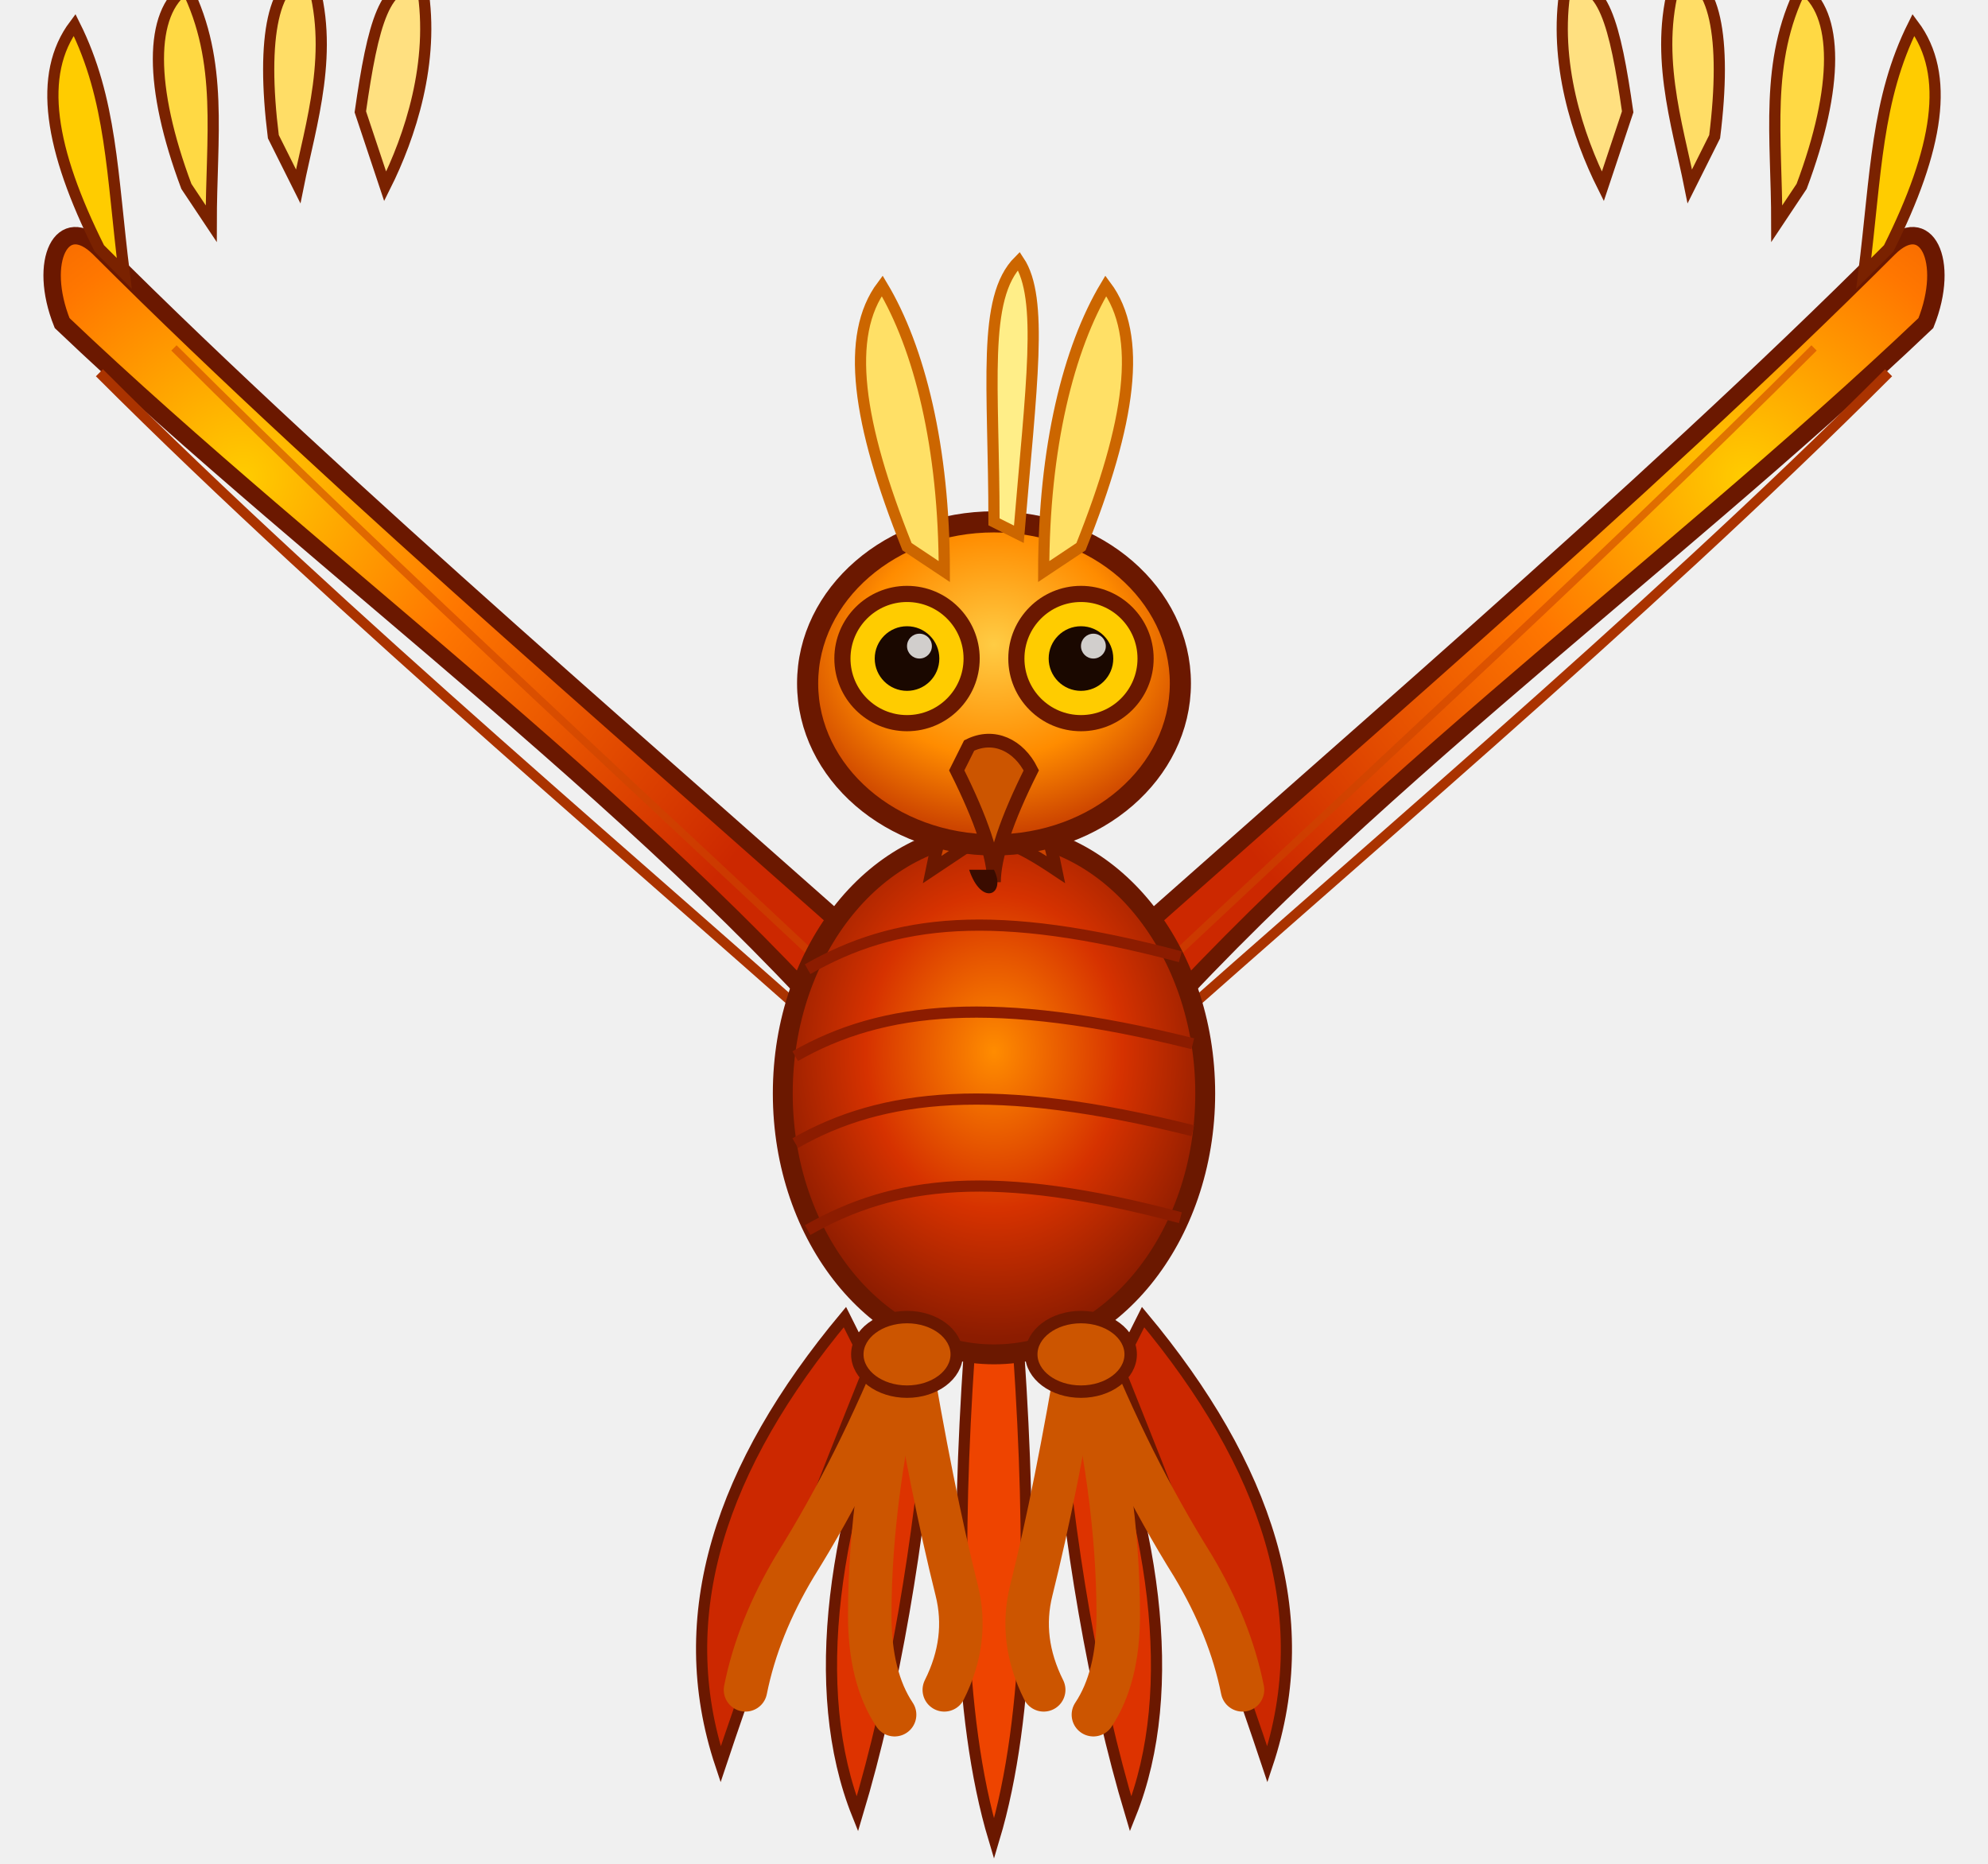
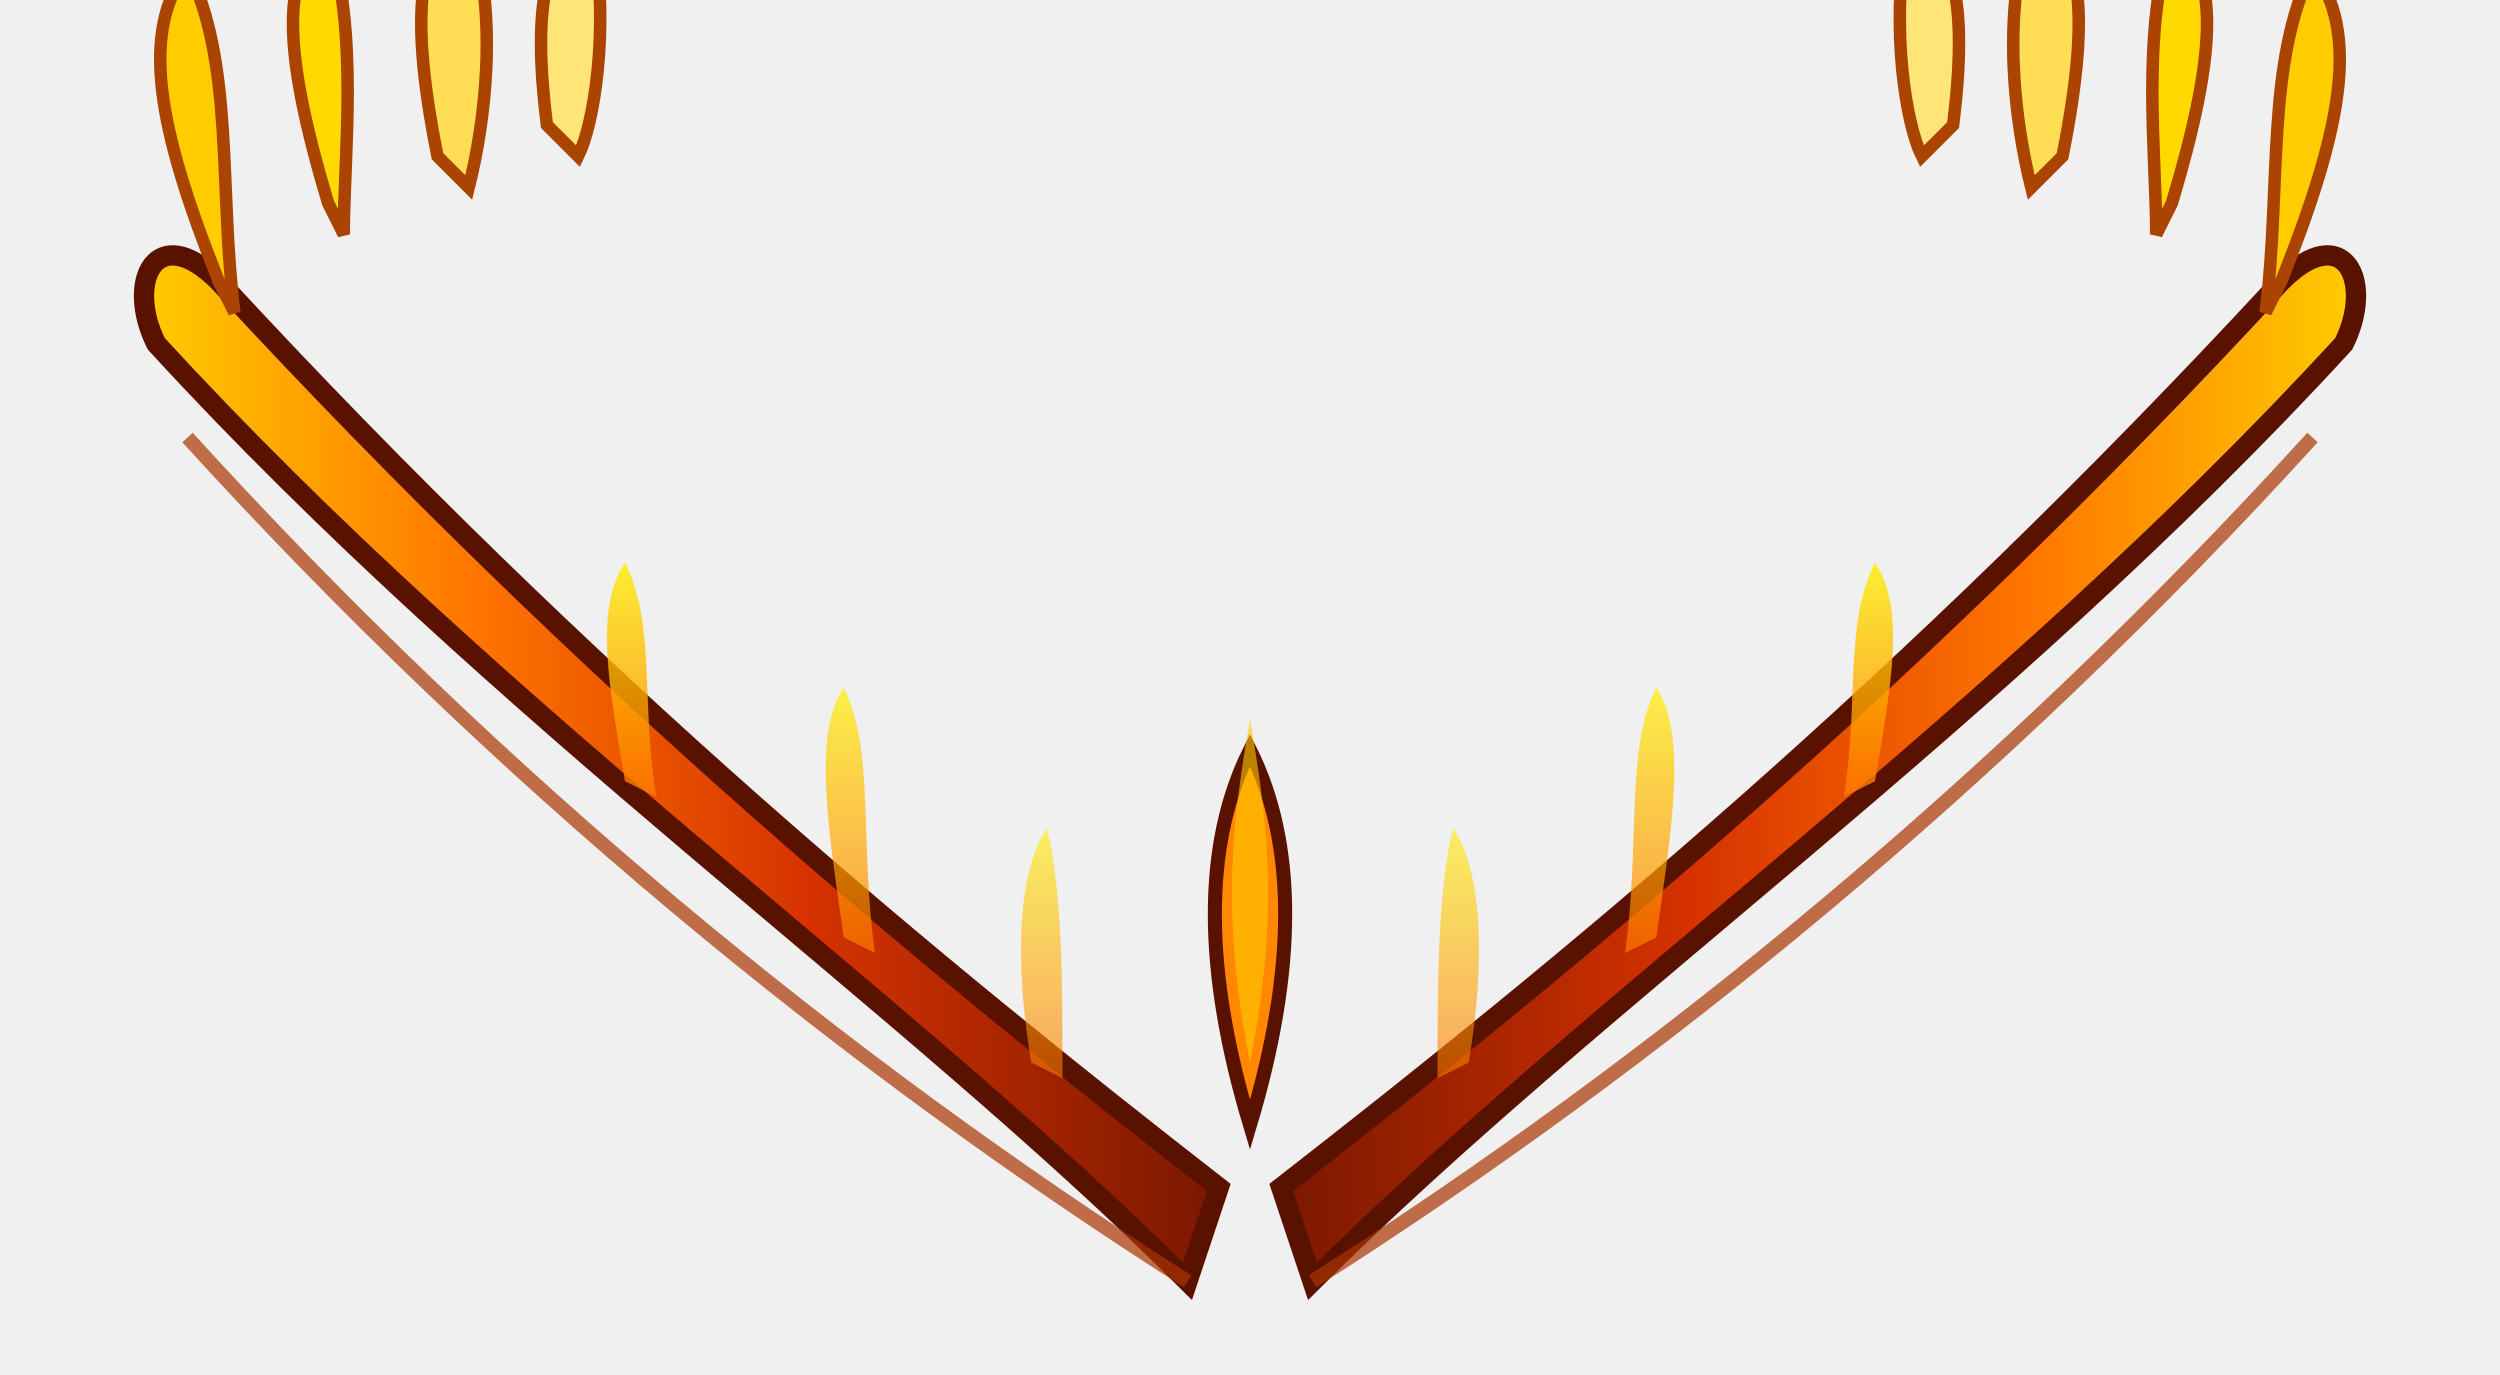
- <svg xmlns="http://www.w3.org/2000/svg" viewBox="0 0 160 150" role="img" aria-label="Phoenix">
+ <svg xmlns="http://www.w3.org/2000/svg" viewBox="0 0 160 88" role="img" aria-label="Phoenix wings">
  <defs>
-     <radialGradient id="bg" cx="50%" cy="42%" r="55%">
-       <stop offset="0%" stop-color="#ff8c00" />
-       <stop offset="55%" stop-color="#d63200" />
-       <stop offset="100%" stop-color="#8c1c00" />
-     </radialGradient>
-     <radialGradient id="wgL" cx="22%" cy="28%" r="72%">
-       <stop offset="0%" stop-color="#ffcc00" />
-       <stop offset="40%" stop-color="#ff7700" />
-       <stop offset="100%" stop-color="#cc2800" />
-     </radialGradient>
-     <radialGradient id="wgR" cx="78%" cy="28%" r="72%">
-       <stop offset="0%" stop-color="#ffcc00" />
-       <stop offset="40%" stop-color="#ff7700" />
-       <stop offset="100%" stop-color="#cc2800" />
-     </radialGradient>
-     <radialGradient id="hg" cx="50%" cy="38%" r="58%">
-       <stop offset="0%" stop-color="#ffcc44" />
-       <stop offset="60%" stop-color="#ff8c00" />
-       <stop offset="100%" stop-color="#cc4400" />
-     </radialGradient>
+     <linearGradient id="lw" x1="1" y1="0" x2="0" y2="0">
+       <stop offset="0%" stop-color="#7a1800" />
+       <stop offset="38%" stop-color="#d63200" />
+       <stop offset="70%" stop-color="#ff7700" />
+       <stop offset="100%" stop-color="#ffcc00" />
+     </linearGradient>
+     <linearGradient id="rw" x1="0" y1="0" x2="1" y2="0">
+       <stop offset="0%" stop-color="#7a1800" />
+       <stop offset="38%" stop-color="#d63200" />
+       <stop offset="70%" stop-color="#ff7700" />
+       <stop offset="100%" stop-color="#ffcc00" />
+     </linearGradient>
+     <linearGradient id="flame" x1="0.5" y1="1" x2="0.5" y2="0">
+       <stop offset="0%" stop-color="#ff7700" />
+       <stop offset="100%" stop-color="#ffee00" />
+     </linearGradient>
  </defs>
-   <path d="M 68 106 C 58 118 54 130 58 142 C 62 130 66 120 70 110 Z" fill="#cc2800" stroke="#6b1800" stroke-width=".9" />
-   <path d="M 73 108 C 67 122 65 136 69 146 C 72 136 74 124 75 112 Z" fill="#dd3300" stroke="#6b1800" stroke-width=".9" />
-   <path d="M 78 109 C 77 124 77 138 80 148 C 83 138 83 124 82 109 Z" fill="#ee4400" stroke="#6b1800" stroke-width=".9" />
-   <path d="M 87 108 C 93 122 95 136 91 146 C 88 136 86 124 85 112 Z" fill="#dd3300" stroke="#6b1800" stroke-width=".9" />
-   <path d="M 92 106 C 102 118 106 130 102 142 C 98 130 94 120 90 110 Z" fill="#cc2800" stroke="#6b1800" stroke-width=".9" />
-   <path d="M 74 80            C 54 62 28 40 8 20            C 5 17 3 21 5 26            C 26 46 54 66 72 88            Z" fill="url(#wgL)" stroke="#6b1800" stroke-width="1.4" />
-   <path d="M 72 88 C 52 70 28 50 8 30" stroke="#aa3300" stroke-width=".8" fill="none" />
-   <path d="M 73 84 C 54 66 32 46 14 28" stroke="#cc4400" stroke-width=".6" fill="none" opacity="0.6" />
-   <path d="M 8 20 C 4 12 3 6 6 2 C 9 8 9 14 10 22 Z" fill="#ffcc00" stroke="#7a2200" stroke-width=".9" />
-   <path d="M 15 15 C 12 7 12 1 15 -1 C 18 5 17 11 17 18 Z" fill="#ffd944" stroke="#7a2200" stroke-width=".9" />
-   <path d="M 22 11 C 21 3 22 -2 25 -2 C 27 4 25 10 24 15 Z" fill="#ffdd66" stroke="#7a2200" stroke-width=".9" />
-   <path d="M 29 9  C 30 2 31 -2 34 -1 C 35 5 33 11 31 15 Z" fill="#ffe080" stroke="#7a2200" stroke-width=".9" />
-   <path d="M 86 80            C 106 62 132 40 152 20            C 155 17 157 21 155 26            C 134 46 106 66 88 88            Z" fill="url(#wgR)" stroke="#6b1800" stroke-width="1.4" />
-   <path d="M 88 88 C 108 70 132 50 152 30" stroke="#aa3300" stroke-width=".8" fill="none" />
-   <path d="M 87 84 C 106 66 128 46 146 28" stroke="#cc4400" stroke-width=".6" fill="none" opacity="0.6" />
-   <path d="M 152 20 C 156 12 157 6 154 2 C 151 8 151 14 150 22 Z" fill="#ffcc00" stroke="#7a2200" stroke-width=".9" />
-   <path d="M 145 15 C 148 7 148 1 145 -1 C 142 5 143 11 143 18 Z" fill="#ffd944" stroke="#7a2200" stroke-width=".9" />
-   <path d="M 138 11 C 139 3 138 -2 135 -2 C 133 4 135 10 136 15 Z" fill="#ffdd66" stroke="#7a2200" stroke-width=".9" />
-   <path d="M 131 9  C 130 2 129 -2 126 -1 C 125 5 127 11 129 15 Z" fill="#ffe080" stroke="#7a2200" stroke-width=".9" />
-   <ellipse cx="80" cy="88" rx="17" ry="21" fill="url(#bg)" stroke="#6b1800" stroke-width="1.6" />
-   <path d="M 65 78 C 72 74 80 73 95 77" stroke="#8c1c00" stroke-width=".9" fill="none" />
-   <path d="M 64 85 C 71 81 80 80 96 84" stroke="#8c1c00" stroke-width=".9" fill="none" />
-   <path d="M 64 92 C 71 88 80 87 96 91" stroke="#8c1c00" stroke-width=".9" fill="none" />
-   <path d="M 65 99 C 72 95 80 94 95 98" stroke="#8c1c00" stroke-width=".9" fill="none" />
-   <path d="M 75 70 C 76 65 78 62 80 60 C 82 62 84 65 85 70 C 82 68 80 67 78 68 Z" fill="url(#hg)" stroke="#6b1800" stroke-width="1" />
-   <ellipse cx="80" cy="55" rx="15" ry="13" fill="url(#hg)" stroke="#6b1800" stroke-width="1.7" />
-   <path d="M 73 44 C 69 34 68 27 71 23 C 74 28 76 36 76 46 Z" fill="#ffe066" stroke="#cc6600" stroke-width=".9" />
-   <path d="M 80 42 C 80 31 79 24 82 21 C 84 24 83 31 82 43 Z" fill="#ffee88" stroke="#cc6600" stroke-width=".9" />
-   <path d="M 87 44 C 91 34 92 27 89 23 C 86 28 84 36 84 46 Z" fill="#ffe066" stroke="#cc6600" stroke-width=".9" />
-   <circle cx="73" cy="53" r="5.2" fill="#ffcc00" stroke="#6b1800" stroke-width="1.3" />
-   <circle cx="73" cy="53" r="2.6" fill="#1a0800" />
-   <circle cx="74" cy="52" r="1" fill="white" opacity="0.8" />
-   <circle cx="87" cy="53" r="5.2" fill="#ffcc00" stroke="#6b1800" stroke-width="1.3" />
-   <circle cx="87" cy="53" r="2.6" fill="#1a0800" />
-   <circle cx="88" cy="52" r="1" fill="white" opacity="0.8" />
-   <path d="M 77 62 C 79 66 80 69 80 71 C 80 69 81 66 83 62 C 82 60 80 59 78 60 Z" fill="#cc5500" stroke="#6b1800" stroke-width="1.1" />
-   <path d="M 78 70 C 79 73 81 72 80 70 Z" fill="#3a0c00" />
-   <path d="M 73 108 Q 69 118 64 126 Q 61 131 60 136" stroke="#cc5500" stroke-width="3.5" fill="none" stroke-linecap="round" />
-   <path d="M 73 108 Q 70 120 70 130 Q 70 135 72 138" stroke="#cc5500" stroke-width="3.5" fill="none" stroke-linecap="round" />
-   <path d="M 73 108 Q 75 120 77 128 Q 78 132 76 136" stroke="#cc5500" stroke-width="3.5" fill="none" stroke-linecap="round" />
-   <path d="M 73 108 C 73 114 73 110 73 108" stroke="#6b1800" stroke-width="1" fill="none" />
-   <ellipse cx="73" cy="109" rx="4" ry="3" fill="#cc5500" stroke="#6b1800" stroke-width="1" />
-   <path d="M 87 108 Q 91 118 96 126 Q 99 131 100 136" stroke="#cc5500" stroke-width="3.5" fill="none" stroke-linecap="round" />
-   <path d="M 87 108 Q 90 120 90 130 Q 90 135 88 138" stroke="#cc5500" stroke-width="3.5" fill="none" stroke-linecap="round" />
-   <path d="M 87 108 Q 85 120 83 128 Q 82 132 84 136" stroke="#cc5500" stroke-width="3.5" fill="none" stroke-linecap="round" />
-   <ellipse cx="87" cy="109" rx="4" ry="3" fill="#cc5500" stroke="#6b1800" stroke-width="1" />
+   <path d="M 78 76            C 60 62 38 44 14 18            C 10 14 8 18 10 22            C 32 46 58 64 76 82            Z" fill="url(#lw)" stroke="#5a1200" stroke-width="1.3" />
+   <path d="M 76 82 C 54 68 32 50 12 28" stroke="#aa3300" stroke-width=".9" fill="none" opacity="0.7" />
+   <path d="M 14 18 C 10  8  9  2 12 -2 C 15  4 14 12 15 20 Z" fill="#ffcc00" stroke="#aa4400" stroke-width=".8" />
+   <path d="M 21 13 C 18  3 18 -2 21 -4 C 23  2 22 10 22 15 Z" fill="#ffd900" stroke="#aa4400" stroke-width=".8" />
+   <path d="M 28 10 C 26  0 27 -4 30 -5 C 32  1 31  8 30 12 Z" fill="#ffdd55" stroke="#aa4400" stroke-width=".8" />
+   <path d="M 35  8 C 34  0 35 -4 38 -4 C 39  2 38  8 37 10 Z" fill="#ffe577" stroke="#aa4400" stroke-width=".8" />
+   <path d="M 40 50 C 39 44 38 39 40 36 C 42 40 41 45 42 51 Z" fill="url(#flame)" opacity="0.8" />
+   <path d="M 54 60 C 53 53 52 47 54 44 C 56 48 55 54 56 61 Z" fill="url(#flame)" opacity="0.7" />
+   <path d="M 66 68 C 65 62 65 56 67 53 C 68 57 68 63 68 69 Z" fill="url(#flame)" opacity="0.6" />
+   <path d="M 82 76            C 100 62 122 44 146 18            C 150 14 152 18 150 22            C 128 46 102 64 84 82            Z" fill="url(#rw)" stroke="#5a1200" stroke-width="1.3" />
+   <path d="M 84 82 C 106 68 128 50 148 28" stroke="#aa3300" stroke-width=".9" fill="none" opacity="0.7" />
+   <path d="M 146 18 C 150  8 151  2 148 -2 C 145  4 146 12 145 20 Z" fill="#ffcc00" stroke="#aa4400" stroke-width=".8" />
+   <path d="M 139 13 C 142  3 142 -2 139 -4 C 137  2 138 10 138 15 Z" fill="#ffd900" stroke="#aa4400" stroke-width=".8" />
+   <path d="M 132 10 C 134  0 133 -4 130 -5 C 128  1 129  8 130 12 Z" fill="#ffdd55" stroke="#aa4400" stroke-width=".8" />
+   <path d="M 125  8 C 126  0 125 -4 122 -4 C 121  2 122  8 123 10 Z" fill="#ffe577" stroke="#aa4400" stroke-width=".8" />
+   <path d="M 120 50 C 121 44 122 39 120 36 C 118 40 119 45 118 51 Z" fill="url(#flame)" opacity="0.8" />
+   <path d="M 106 60 C 107 53 108 47 106 44 C 104 48 105 54 104 61 Z" fill="url(#flame)" opacity="0.7" />
+   <path d="M  94 68 C  95 62  95 56  93 53 C  92 57  92 63  92 69 Z" fill="url(#flame)" opacity="0.6" />
+   <path d="M 80 72 C 77 62 77 54 80 48 C 83 54 83 62 80 72 Z" fill="#ff8800" stroke="#5a1200" stroke-width=".9" />
+   <path d="M 80 68 C 78 58 79 52 80 46 C 81 52 82 58 80 68 Z" fill="#ffcc00" opacity="0.6" />
</svg>
